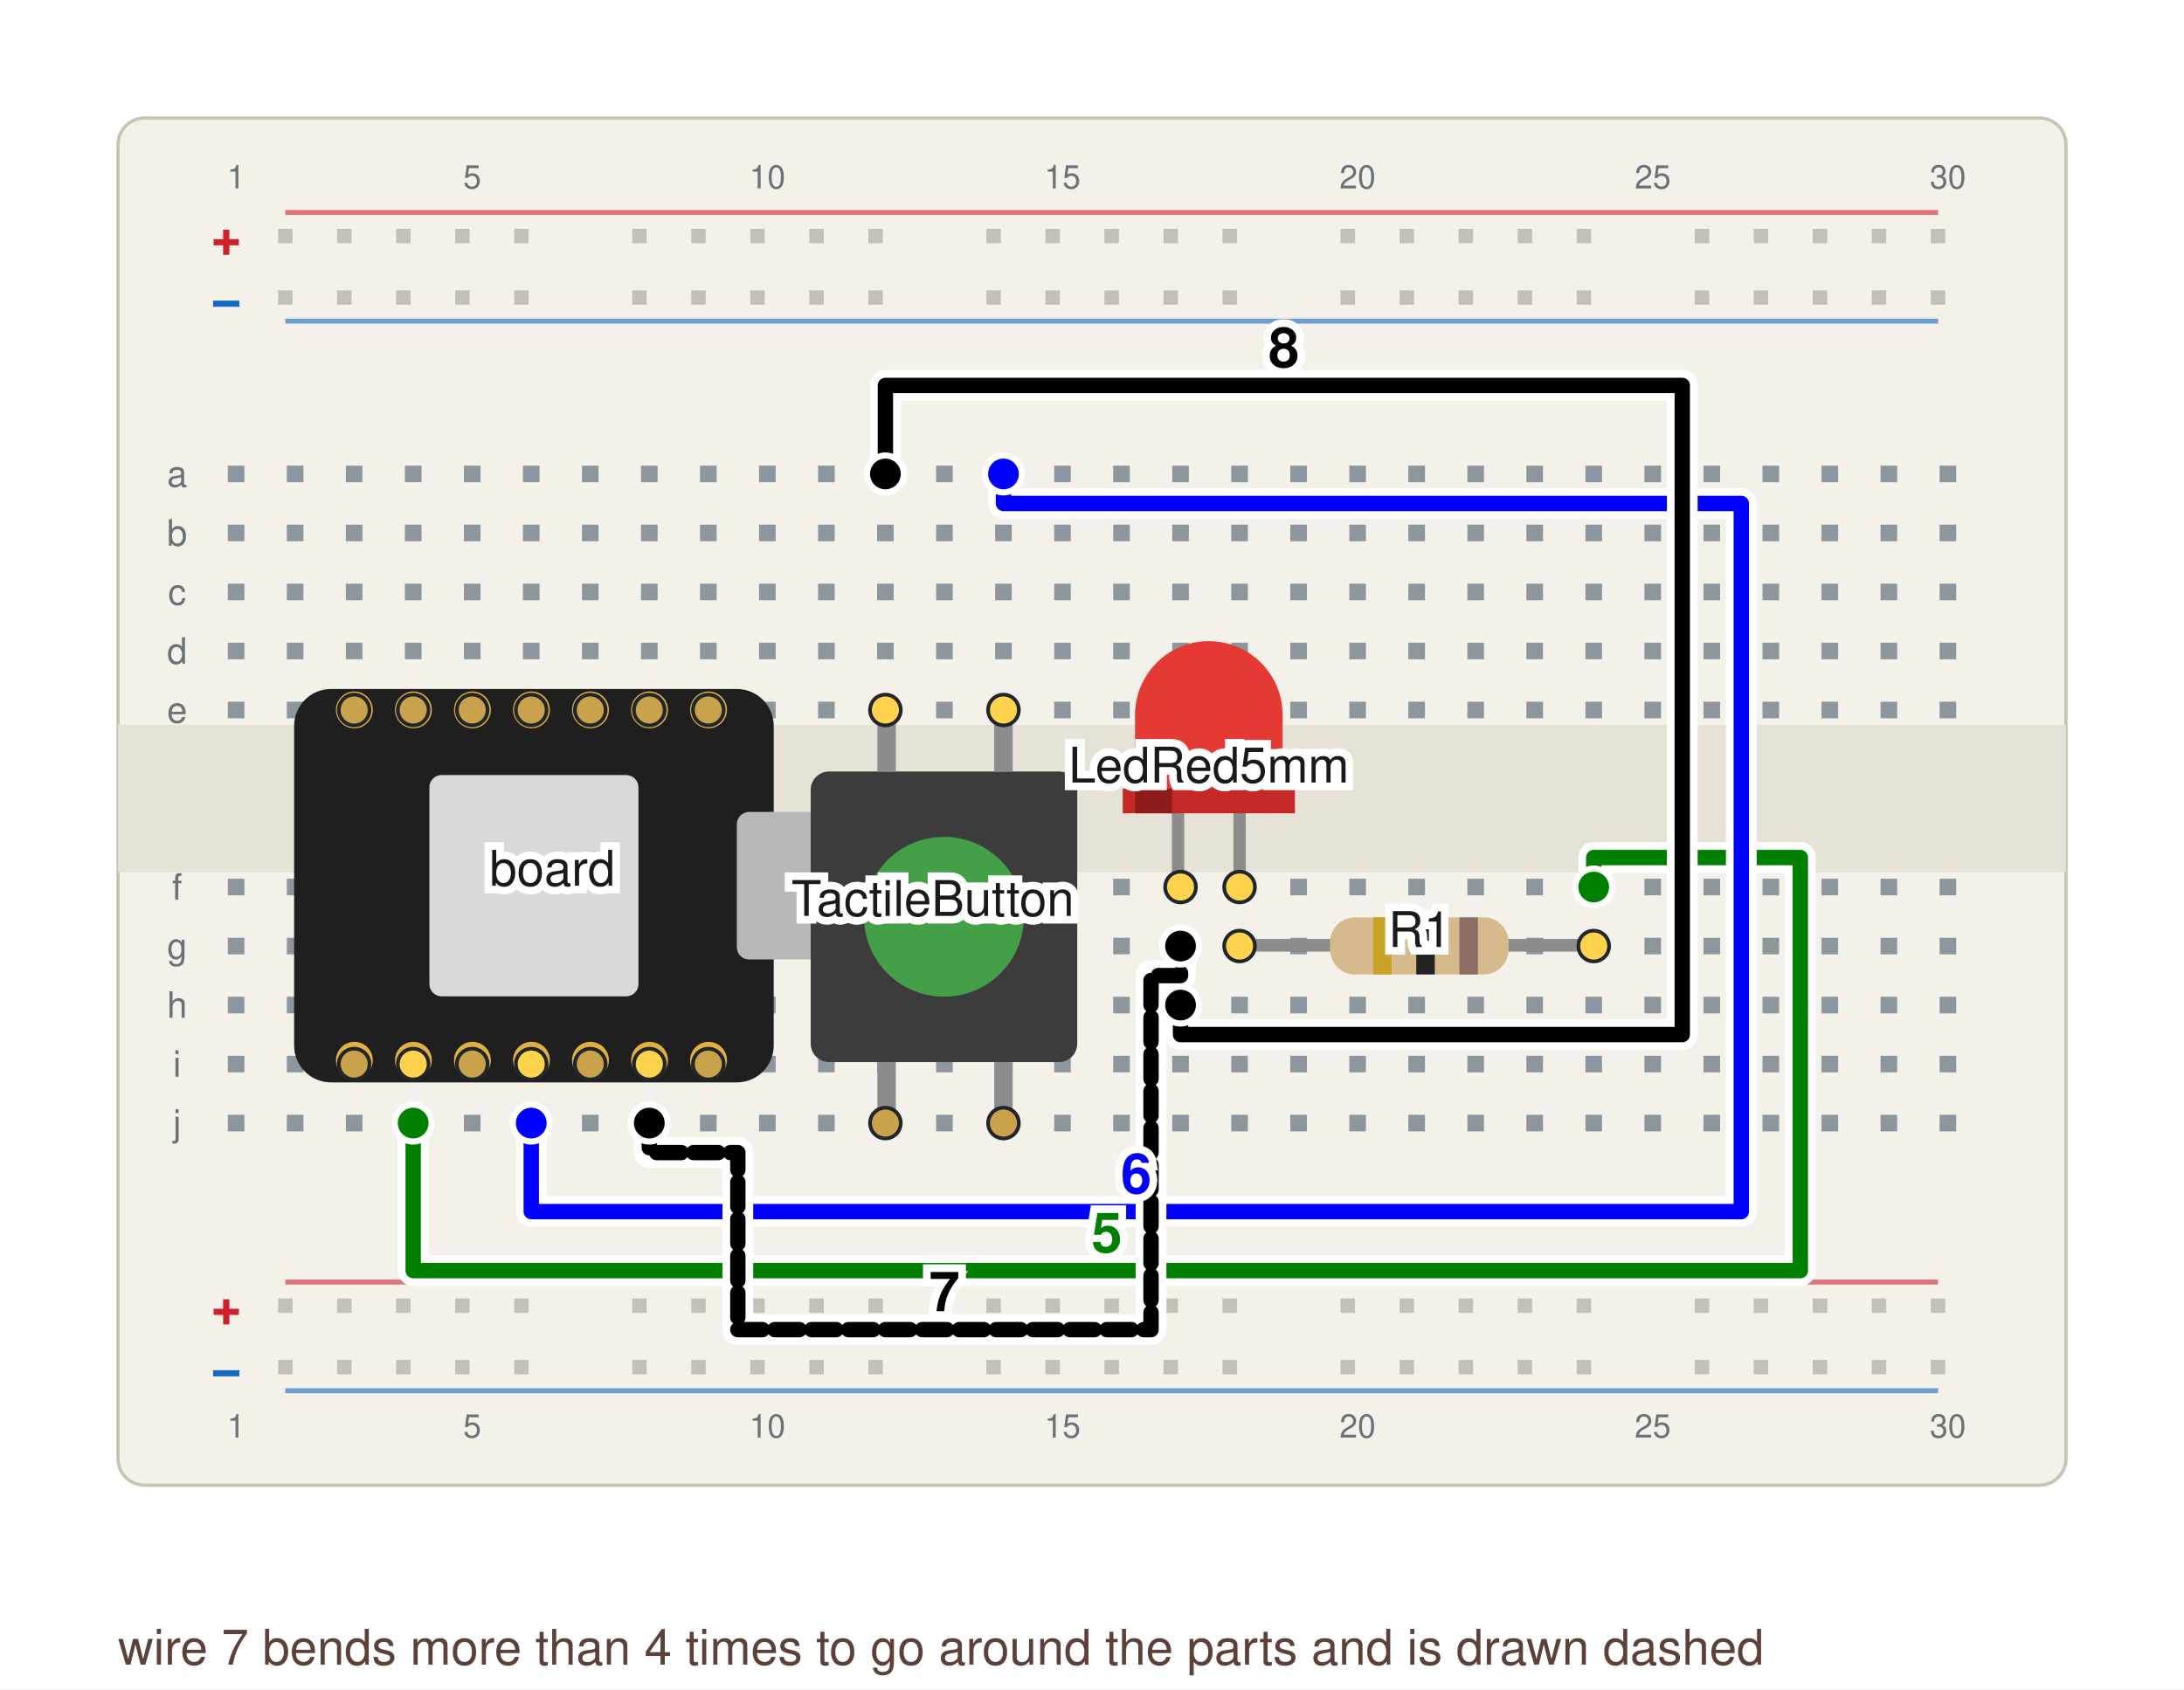
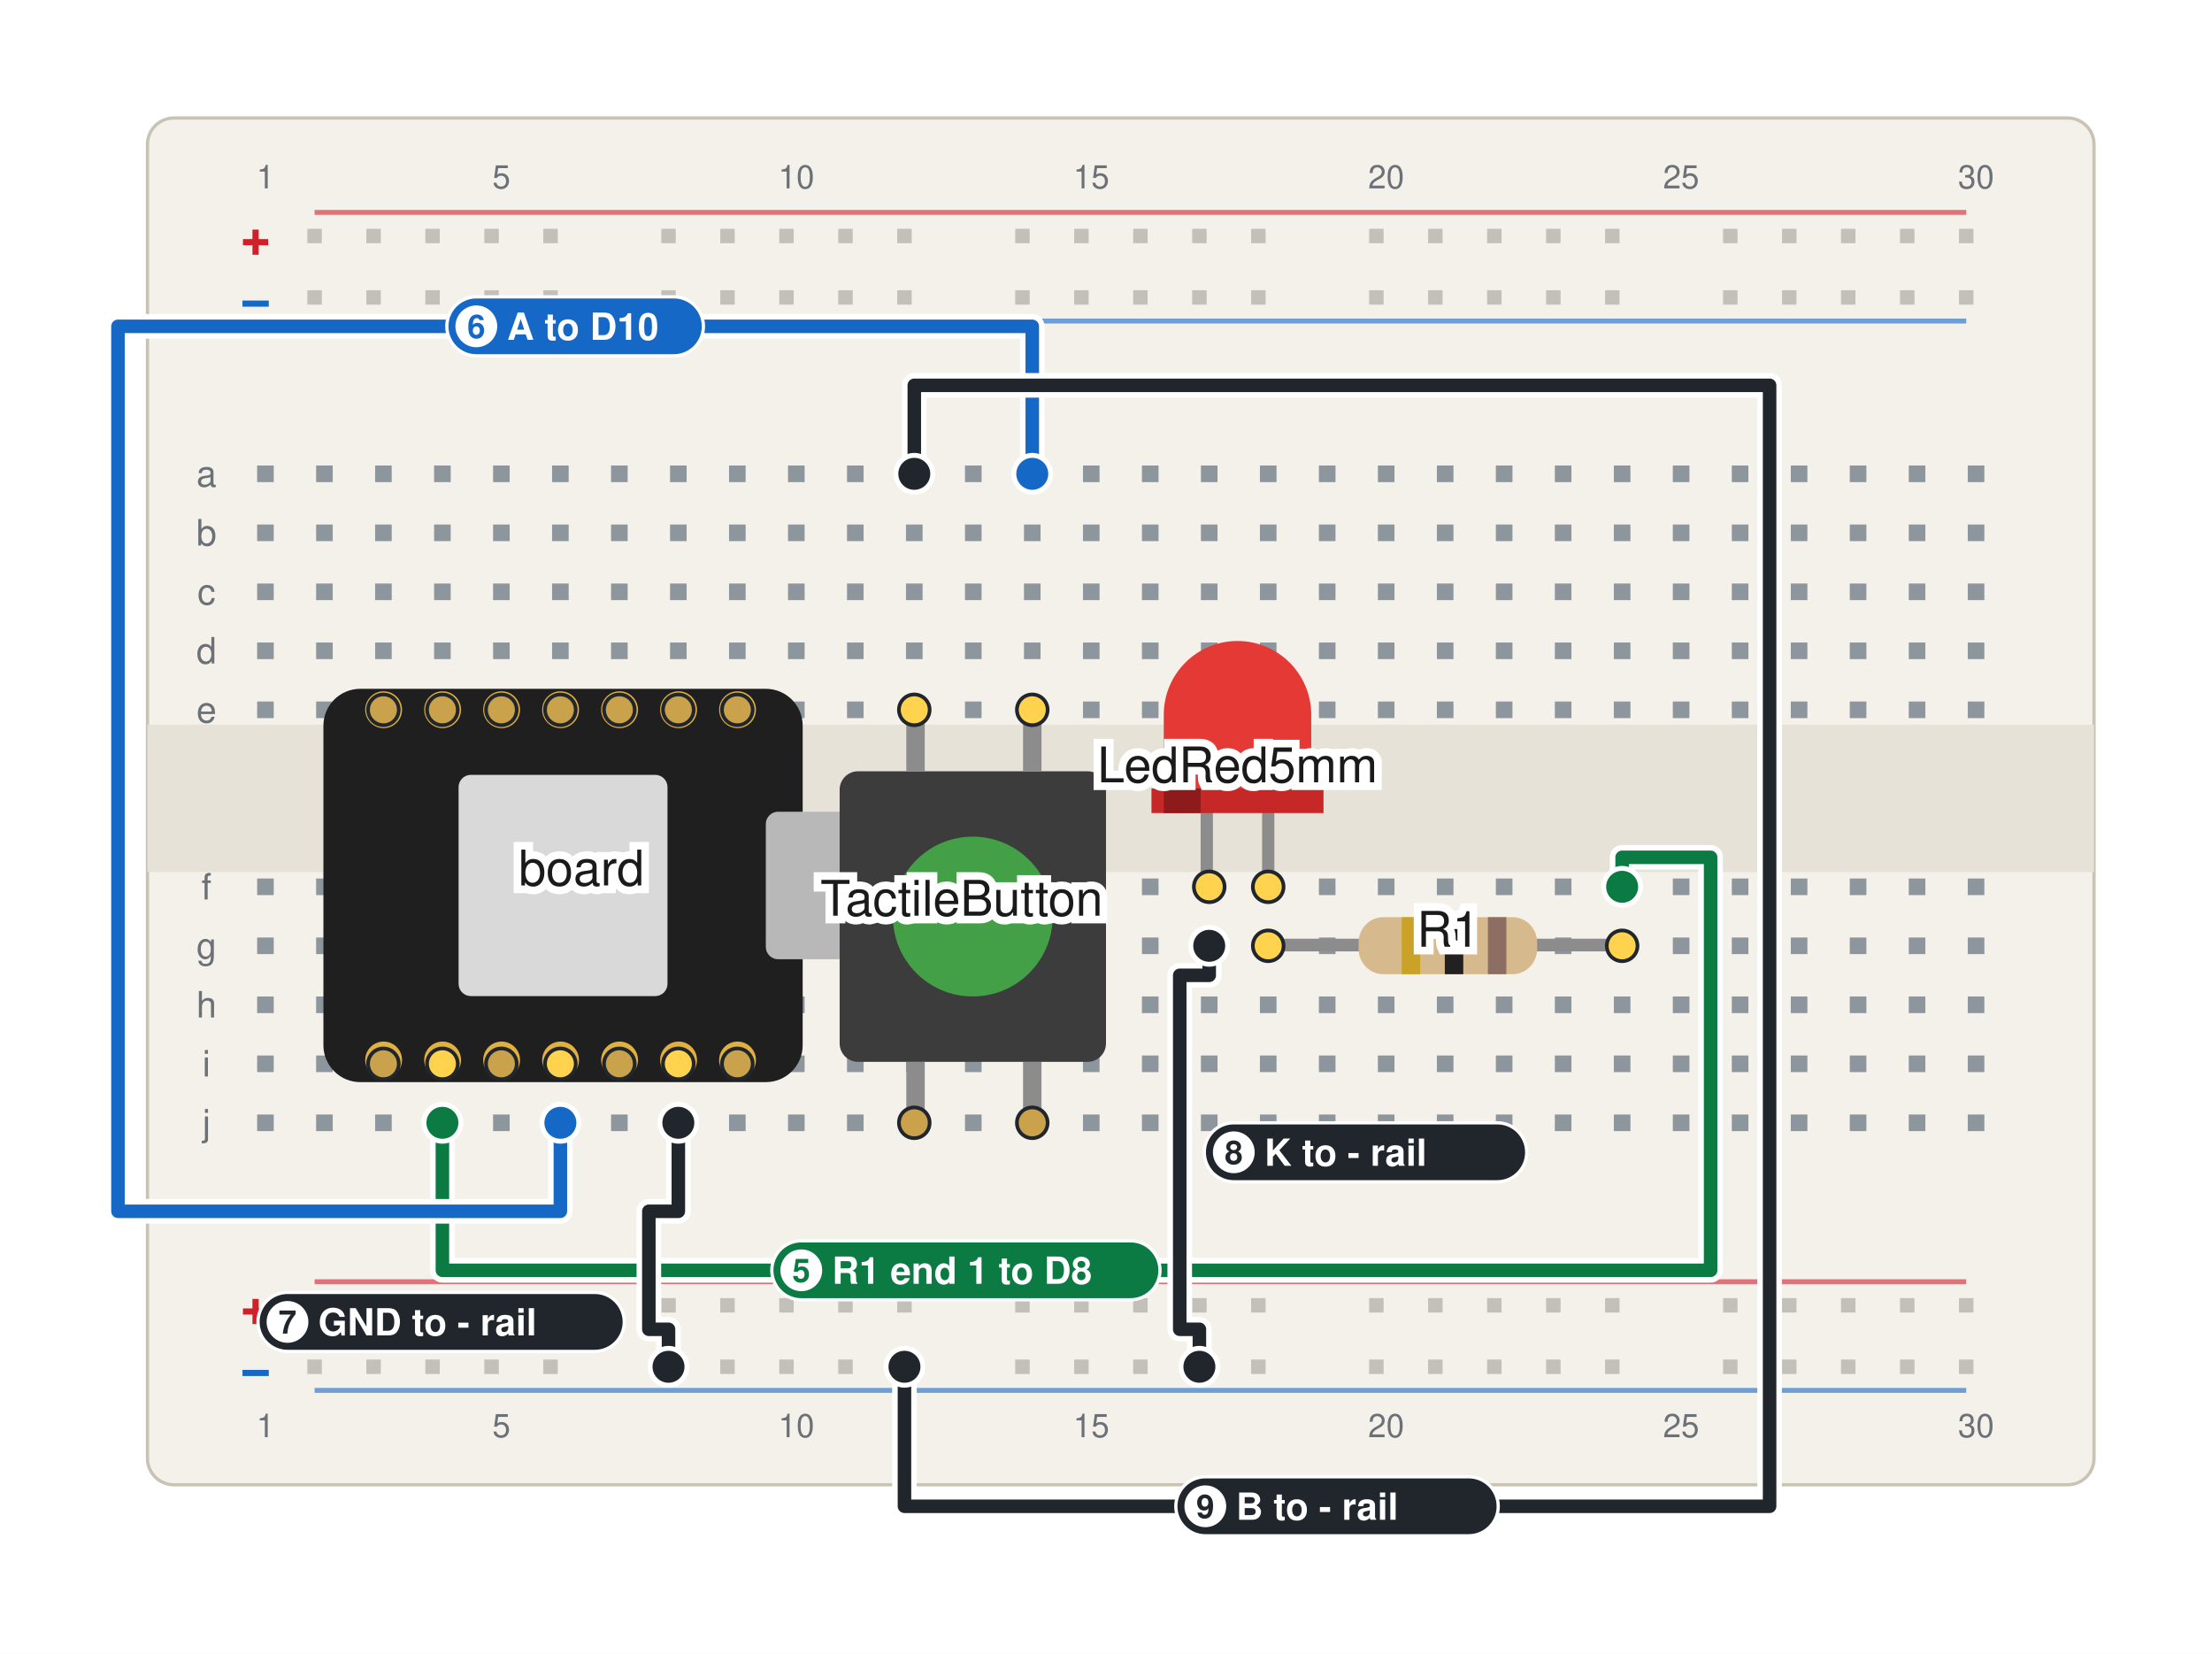
- <svg xmlns="http://www.w3.org/2000/svg" width="355.2" height="274.8" viewBox="-12.4 -26.1 355.2 274.8" font-family="Helvetica,Arial,sans-serif">
-   <rect x="-12.4" y="-26.1" width="355.2" height="274.8" fill="#ffffff" />
+ <svg xmlns="http://www.w3.org/2000/svg" width="360" height="269.1" viewBox="-17.2 -26.1 360 269.1" font-family="Helvetica,Arial,sans-serif">
+   <rect x="-17.2" y="-26.1" width="360" height="269.1" fill="#ffffff" />
  <rect x="6.8" y="-6.9" width="316.8" height="222.4" rx="4.3" fill="#f4f1ea" stroke="#c9c3b6" stroke-width="0.53" />
  <rect x="6.8" y="91.8" width="316.8" height="24" fill="#e7e2d7" />
  <path d="M26 51h0M26 60.6h0M26 70.2h0M26 79.8h0M26 89.4h0M26 118.2h0M26 127.8h0M26 137.4h0M26 147h0M26 156.6h0M35.6 51h0M35.6 60.6h0M35.6 70.2h0M35.6 79.8h0M35.6 89.4h0M35.6 118.2h0M35.6 127.8h0M35.6 137.4h0M35.6 147h0M35.6 156.6h0M45.2 51h0M45.2 60.6h0M45.2 70.2h0M45.2 79.8h0M45.2 89.4h0M45.2 118.2h0M45.2 127.8h0M45.2 137.4h0M45.2 147h0M45.2 156.6h0M54.8 51h0M54.8 60.6h0M54.8 70.2h0M54.8 79.8h0M54.8 89.4h0M54.8 118.2h0M54.8 127.8h0M54.8 137.4h0M54.8 147h0M54.8 156.6h0M64.4 51h0M64.4 60.6h0M64.4 70.2h0M64.4 79.8h0M64.4 89.4h0M64.4 118.2h0M64.4 127.8h0M64.4 137.4h0M64.4 147h0M64.4 156.6h0M74 51h0M74 60.6h0M74 70.2h0M74 79.8h0M74 89.4h0M74 118.2h0M74 127.8h0M74 137.4h0M74 147h0M74 156.6h0M83.6 51h0M83.6 60.6h0M83.6 70.2h0M83.6 79.8h0M83.6 89.4h0M83.6 118.2h0M83.6 127.8h0M83.6 137.4h0M83.6 147h0M83.6 156.6h0M93.2 51h0M93.2 60.6h0M93.2 70.2h0M93.2 79.8h0M93.2 89.4h0M93.2 118.2h0M93.2 127.8h0M93.2 137.4h0M93.2 147h0M93.2 156.6h0M102.8 51h0M102.8 60.6h0M102.8 70.2h0M102.8 79.8h0M102.8 89.4h0M102.8 118.2h0M102.8 127.8h0M102.8 137.4h0M102.8 147h0M102.8 156.6h0M112.4 51h0M112.4 60.6h0M112.4 70.2h0M112.4 79.8h0M112.4 89.4h0M112.4 118.2h0M112.4 127.8h0M112.4 137.4h0M112.4 147h0M112.4 156.6h0M122 51h0M122 60.6h0M122 70.2h0M122 79.8h0M122 89.4h0M122 118.2h0M122 127.8h0M122 137.4h0M122 147h0M122 156.6h0M131.6 51h0M131.6 60.6h0M131.6 70.2h0M131.6 79.8h0M131.6 89.4h0M131.6 118.2h0M131.6 127.8h0M131.6 137.4h0M131.6 147h0M131.6 156.6h0M141.2 51h0M141.2 60.6h0M141.2 70.2h0M141.2 79.8h0M141.2 89.4h0M141.2 118.2h0M141.2 127.8h0M141.2 137.4h0M141.2 147h0M141.2 156.6h0M150.8 51h0M150.8 60.6h0M150.8 70.2h0M150.8 79.8h0M150.8 89.4h0M150.8 118.2h0M150.8 127.8h0M150.8 137.4h0M150.8 147h0M150.8 156.6h0M160.4 51h0M160.4 60.6h0M160.4 70.2h0M160.4 79.8h0M160.4 89.4h0M160.4 118.2h0M160.4 127.8h0M160.4 137.4h0M160.4 147h0M160.4 156.6h0M170 51h0M170 60.6h0M170 70.2h0M170 79.8h0M170 89.4h0M170 118.2h0M170 127.8h0M170 137.4h0M170 147h0M170 156.6h0M179.6 51h0M179.6 60.6h0M179.6 70.2h0M179.6 79.8h0M179.6 89.4h0M179.6 118.2h0M179.6 127.8h0M179.6 137.4h0M179.6 147h0M179.6 156.6h0M189.2 51h0M189.2 60.6h0M189.2 70.2h0M189.2 79.8h0M189.2 89.4h0M189.2 118.2h0M189.2 127.8h0M189.2 137.4h0M189.2 147h0M189.2 156.6h0M198.8 51h0M198.8 60.6h0M198.8 70.2h0M198.8 79.8h0M198.8 89.4h0M198.8 118.2h0M198.8 127.8h0M198.8 137.4h0M198.8 147h0M198.8 156.6h0M208.4 51h0M208.4 60.6h0M208.4 70.2h0M208.4 79.8h0M208.4 89.4h0M208.4 118.2h0M208.4 127.8h0M208.4 137.4h0M208.4 147h0M208.4 156.6h0M218 51h0M218 60.6h0M218 70.2h0M218 79.8h0M218 89.4h0M218 118.2h0M218 127.8h0M218 137.4h0M218 147h0M218 156.6h0M227.6 51h0M227.6 60.6h0M227.6 70.2h0M227.6 79.8h0M227.6 89.4h0M227.6 118.2h0M227.6 127.8h0M227.6 137.4h0M227.6 147h0M227.6 156.6h0M237.2 51h0M237.2 60.6h0M237.2 70.2h0M237.2 79.8h0M237.2 89.4h0M237.2 118.2h0M237.2 127.8h0M237.2 137.4h0M237.2 147h0M237.2 156.6h0M246.8 51h0M246.8 60.6h0M246.8 70.2h0M246.8 79.8h0M246.8 89.4h0M246.8 118.2h0M246.8 127.8h0M246.8 137.4h0M246.8 147h0M246.8 156.6h0M256.4 51h0M256.4 60.6h0M256.4 70.2h0M256.4 79.8h0M256.4 89.4h0M256.4 118.2h0M256.4 127.8h0M256.4 137.4h0M256.4 147h0M256.4 156.6h0M266 51h0M266 60.6h0M266 70.2h0M266 79.8h0M266 89.4h0M266 118.2h0M266 127.8h0M266 137.4h0M266 147h0M266 156.6h0M275.6 51h0M275.6 60.6h0M275.6 70.2h0M275.6 79.8h0M275.6 89.4h0M275.6 118.2h0M275.6 127.8h0M275.6 137.4h0M275.6 147h0M275.6 156.6h0M285.2 51h0M285.2 60.6h0M285.2 70.2h0M285.2 79.8h0M285.2 89.4h0M285.2 118.2h0M285.2 127.8h0M285.2 137.4h0M285.2 147h0M285.2 156.6h0M294.8 51h0M294.8 60.6h0M294.8 70.2h0M294.8 79.8h0M294.8 89.4h0M294.8 118.2h0M294.8 127.8h0M294.8 137.4h0M294.8 147h0M294.8 156.6h0M304.4 51h0M304.4 60.6h0M304.4 70.2h0M304.4 79.8h0M304.4 89.4h0M304.4 118.2h0M304.4 127.8h0M304.4 137.4h0M304.4 147h0M304.4 156.6h0" stroke="#8d969c" stroke-width="2.7" stroke-linecap="square" />
  <path d="M34 12.3h0M43.6 12.3h0M53.2 12.3h0M62.8 12.3h0M72.4 12.3h0M91.6 12.3h0M101.2 12.3h0M110.8 12.3h0M120.4 12.3h0M130 12.3h0M149.2 12.3h0M158.8 12.3h0M168.4 12.3h0M178 12.3h0M187.6 12.3h0M206.8 12.3h0M216.4 12.3h0M226 12.3h0M235.6 12.3h0M245.2 12.3h0M264.4 12.3h0M274 12.3h0M283.6 12.3h0M293.2 12.3h0M302.8 12.3h0M34 22.3h0M43.6 22.3h0M53.2 22.3h0M62.8 22.3h0M72.4 22.3h0M91.6 22.3h0M101.2 22.3h0M110.8 22.3h0M120.4 22.3h0M130 22.3h0M149.2 22.3h0M158.8 22.3h0M168.4 22.3h0M178 22.3h0M187.6 22.3h0M206.8 22.3h0M216.4 22.3h0M226 22.3h0M235.6 22.3h0M245.2 22.3h0M264.4 22.3h0M274 22.3h0M283.6 22.3h0M293.2 22.3h0M302.8 22.3h0M34 186.3h0M43.6 186.3h0M53.2 186.3h0M62.8 186.3h0M72.4 186.3h0M91.6 186.3h0M101.2 186.3h0M110.8 186.3h0M120.4 186.3h0M130 186.3h0M149.2 186.3h0M158.8 186.3h0M168.4 186.3h0M178 186.3h0M187.6 186.3h0M206.8 186.3h0M216.4 186.3h0M226 186.3h0M235.6 186.3h0M245.2 186.3h0M264.4 186.3h0M274 186.3h0M283.6 186.3h0M293.2 186.3h0M302.8 186.3h0M34 196.3h0M43.6 196.3h0M53.2 196.3h0M62.8 196.3h0M72.4 196.3h0M91.6 196.3h0M101.2 196.3h0M110.8 196.3h0M120.4 196.3h0M130 196.3h0M149.2 196.3h0M158.8 196.3h0M168.4 196.3h0M178 196.3h0M187.6 196.3h0M206.8 196.3h0M216.4 196.3h0M226 196.3h0M235.6 196.3h0M245.2 196.3h0M264.4 196.3h0M274 196.3h0M283.6 196.3h0M293.2 196.3h0M302.8 196.3h0" stroke="#c2c0b8" stroke-width="2.35" stroke-linecap="square" />
  <line x1="34" y1="8.46" x2="302.8" y2="8.46" stroke="#d0202a" stroke-width="0.8" stroke-opacity="0.6" />
  <text x="24.4" y="15.275" fill="#d0202a" font-size="8.5" font-weight="700" text-anchor="middle">+</text>
  <line x1="34" y1="26.14" x2="302.8" y2="26.14" stroke="#1668c7" stroke-width="0.8" stroke-opacity="0.6" />
  <text x="24.4" y="25.275" fill="#1668c7" font-size="8.5" font-weight="700" text-anchor="middle">−</text>
  <line x1="34" y1="182.46" x2="302.8" y2="182.46" stroke="#d0202a" stroke-width="0.8" stroke-opacity="0.6" />
  <text x="24.4" y="189.275" fill="#d0202a" font-size="8.5" font-weight="700" text-anchor="middle">+</text>
  <line x1="34" y1="200.14" x2="302.8" y2="200.14" stroke="#1668c7" stroke-width="0.8" stroke-opacity="0.6" />
  <text x="24.4" y="199.275" fill="#1668c7" font-size="8.5" font-weight="700" text-anchor="middle">−</text>
  <text x="16.4" y="53.065" fill="#6b7176" font-size="5.9" text-anchor="middle">a</text>
  <text x="16.4" y="62.665" fill="#6b7176" font-size="5.9" text-anchor="middle">b</text>
  <text x="16.4" y="72.265" fill="#6b7176" font-size="5.9" text-anchor="middle">c</text>
  <text x="16.4" y="81.865" fill="#6b7176" font-size="5.9" text-anchor="middle">d</text>
  <text x="16.4" y="91.465" fill="#6b7176" font-size="5.9" text-anchor="middle">e</text>
  <text x="16.4" y="120.265" fill="#6b7176" font-size="5.9" text-anchor="middle">f</text>
  <text x="16.4" y="129.865" fill="#6b7176" font-size="5.9" text-anchor="middle">g</text>
  <text x="16.4" y="139.465" fill="#6b7176" font-size="5.9" text-anchor="middle">h</text>
  <text x="16.4" y="149.065" fill="#6b7176" font-size="5.9" text-anchor="middle">i</text>
  <text x="16.4" y="158.665" fill="#6b7176" font-size="5.9" text-anchor="middle">j</text>
  <text x="26" y="4.555" fill="#6b7176" font-size="5.3" text-anchor="middle">1</text>
  <text x="64.4" y="4.555" fill="#6b7176" font-size="5.3" text-anchor="middle">5</text>
  <text x="112.4" y="4.555" fill="#6b7176" font-size="5.3" text-anchor="middle">10</text>
  <text x="160.4" y="4.555" fill="#6b7176" font-size="5.3" text-anchor="middle">15</text>
  <text x="208.4" y="4.555" fill="#6b7176" font-size="5.3" text-anchor="middle">20</text>
  <text x="256.4" y="4.555" fill="#6b7176" font-size="5.3" text-anchor="middle">25</text>
  <text x="304.4" y="4.555" fill="#6b7176" font-size="5.3" text-anchor="middle">30</text>
  <text x="26" y="207.755" fill="#6b7176" font-size="5.3" text-anchor="middle">1</text>
  <text x="64.4" y="207.755" fill="#6b7176" font-size="5.3" text-anchor="middle">5</text>
  <text x="112.4" y="207.755" fill="#6b7176" font-size="5.3" text-anchor="middle">10</text>
  <text x="160.4" y="207.755" fill="#6b7176" font-size="5.3" text-anchor="middle">15</text>
  <text x="208.4" y="207.755" fill="#6b7176" font-size="5.3" text-anchor="middle">20</text>
  <text x="256.4" y="207.755" fill="#6b7176" font-size="5.3" text-anchor="middle">25</text>
  <text x="304.4" y="207.755" fill="#6b7176" font-size="5.3" text-anchor="middle">30</text>
  <g transform="translate(43.435 73.982) rotate(90 34 44)" data-part="board">
    <g transform="scale(1 1) translate(0 0)">
      <rect x="2" y="8" width="64" height="78" rx="6" fill="#1f1f1f" />
      <rect x="22" y="0" width="24" height="14" rx="2" fill="#b8b8b8" />
      <rect x="16" y="30" width="36" height="34" rx="2" fill="#d9d9d9" />
      <g fill="#e0b040">
        <circle cx="5.4" cy="18.6" r="3" />
        <circle cx="5.4" cy="28.2" r="3" />
        <circle cx="5.4" cy="37.8" r="3" />
        <circle cx="5.4" cy="47.4" r="3" />
        <circle cx="5.4" cy="57" r="3" />
        <circle cx="5.4" cy="66.6" r="3" />
        <circle cx="5.4" cy="76.2" r="3" />
        <circle cx="62.4" cy="18.6" r="3" />
        <circle cx="62.4" cy="28.2" r="3" />
        <circle cx="62.4" cy="37.8" r="3" />
        <circle cx="62.4" cy="47.4" r="3" />
        <circle cx="62.4" cy="57" r="3" />
        <circle cx="62.4" cy="66.6" r="3" />
        <circle cx="62.4" cy="76.2" r="3" />
      </g>
    </g>
  </g>
  <g transform="translate(105.8 98.4) rotate(90 33.5 24.5)" data-part="TactileButton">
    <g transform="scale(1 1) translate(0 0)">
      <rect x="10" y="1" width="47.28" height="43.35" rx="3" fill="#3c3c3c" />
      <rect x="0" y="11.5" width="10" height="3" fill="#8c8c8c" />
      <rect x="0" y="30.5" width="10" height="3" fill="#8c8c8c" />
      <rect x="57.28" y="11.5" width="10" height="3" fill="#8c8c8c" />
      <rect x="57.28" y="30.5" width="10" height="3" fill="#8c8c8c" />
      <circle cx="33.64" cy="22.68" r="13" fill="#43a047" />
    </g>
  </g>
  <g transform="translate(164.2 76.2) rotate(0 20 25)" data-part="LedRed5mm">
    <g transform="scale(1 1) translate(0 0)">
      <rect x="14" y="26" width="2" height="16" fill="#8c8c8c" />
      <rect x="24" y="26" width="2" height="16" fill="#8c8c8c" />
      <path d="M8 28 V14 A12 12 0 0 1 32 14 V28 Z" fill="#e53935" />
      <rect x="6" y="26" width="28" height="4" fill="#c62828" />
      <path d="M8 26 H14 V30 H8 Z" fill="#8e1b1b" />
    </g>
  </g>
  <g transform="translate(189 122.45) rotate(180 29.5 5.5)" data-part="R1">
    <g transform="scale(1.002 1.031) translate(0 0)">
      <rect x="0" y="4.6" width="59" height="2" fill="#8c8c8c" />
      <rect x="15" y="1" width="29" height="9" rx="4" fill="#d7b98e" />
      <rect x="20" y="1" width="3" height="9" fill="#8d6e63" />
      <rect x="27" y="1" width="3" height="9" fill="#212121" />
      <rect x="34" y="1" width="3" height="9" fill="#c9a227" />
    </g>
  </g>
  <g class="wire" data-step="5">
-     <path d="M54.8 156.6L54.8 180.6L280.4 180.6L280.4 113.4L246.8 113.4L246.8 118.2" fill="none" stroke="#ffffff" stroke-width="5" stroke-linecap="round" stroke-linejoin="round" />
-     <path d="M54.8 156.6L54.8 180.6L280.4 180.6L280.4 113.4L246.8 113.4L246.8 118.2" fill="none" stroke="green" stroke-width="2.5" stroke-linecap="round" stroke-linejoin="round" />
-     <circle cx="54.8" cy="156.6" r="3" fill="green" stroke="#ffffff" stroke-width="1" />
-     <circle cx="246.8" cy="118.2" r="3" fill="green" stroke="#ffffff" stroke-width="1" />
+     <path d="M54.8 156.6L54.8 180.6L261.2 180.6L261.2 113.4L246.8 113.4L246.8 118.2" fill="none" stroke="#ffffff" stroke-width="4" stroke-linecap="round" stroke-linejoin="round" />
+     <path d="M54.8 156.6L54.8 180.6L261.2 180.6L261.2 113.4L246.8 113.4L246.8 118.2" fill="none" stroke="#0b7a43" stroke-width="2.2" stroke-linecap="round" stroke-linejoin="round" />
+     <circle cx="54.8" cy="156.6" r="3" fill="#0b7a43" stroke="#ffffff" stroke-width="0.8" />
+     <circle cx="246.8" cy="118.2" r="3" fill="#0b7a43" stroke="#ffffff" stroke-width="0.8" />
+     <g class="pill">
+       <rect x="108.41" y="175.8" width="63.18" height="9.6" rx="4.8" fill="#0b7a43" stroke="#ffffff" stroke-width="0.53" />
+       <circle cx="113.21" cy="180.6" r="3.4" fill="#ffffff" />
+       <text x="113.21" y="182.5" fill="#0b7a43" font-size="5.3" font-weight="800" text-anchor="middle">5</text>
+       <text x="118.21" y="182.8" fill="#ffffff" font-size="6.1" font-weight="700">R1 end 1 to D8</text>
+     </g>
  </g>
  <g class="wire" data-step="6">
-     <path d="M74 156.6L74 171L270.8 171L270.8 55.8L150.8 55.8L150.8 51" fill="none" stroke="#ffffff" stroke-width="5" stroke-linecap="round" stroke-linejoin="round" />
-     <path d="M74 156.6L74 171L270.8 171L270.8 55.8L150.8 55.8L150.8 51" fill="none" stroke="blue" stroke-width="2.5" stroke-linecap="round" stroke-linejoin="round" />
-     <circle cx="74" cy="156.6" r="3" fill="blue" stroke="#ffffff" stroke-width="1" />
-     <circle cx="150.8" cy="51" r="3" fill="blue" stroke="#ffffff" stroke-width="1" />
+     <path d="M74 156.6L74 171L2 171L2 27L150.8 27L150.8 51" fill="none" stroke="#ffffff" stroke-width="4" stroke-linecap="round" stroke-linejoin="round" />
+     <path d="M74 156.6L74 171L2 171L2 27L150.8 27L150.8 51" fill="none" stroke="#1668c7" stroke-width="2.2" stroke-linecap="round" stroke-linejoin="round" />
+     <circle cx="74" cy="156.6" r="3" fill="#1668c7" stroke="#ffffff" stroke-width="0.8" />
+     <circle cx="150.8" cy="51" r="3" fill="#1668c7" stroke="#ffffff" stroke-width="0.8" />
+     <g class="pill">
+       <rect x="55.52" y="22.2" width="41.76" height="9.6" rx="4.8" fill="#1668c7" stroke="#ffffff" stroke-width="0.53" />
+       <circle cx="60.32" cy="27" r="3.4" fill="#ffffff" />
+       <text x="60.32" y="28.9" fill="#1668c7" font-size="5.3" font-weight="800" text-anchor="middle">6</text>
+       <text x="65.32" y="29.2" fill="#ffffff" font-size="6.1" font-weight="700">A to D10</text>
+     </g>
  </g>
  <g class="wire" data-step="7">
-     <path d="M93.2 156.6L93.2 161.4L107.6 161.4L107.6 190.2L174.8 190.2L174.8 132.6L179.6 132.6L179.6 127.8" fill="none" stroke="#ffffff" stroke-width="5" stroke-linecap="round" stroke-linejoin="round" />
-     <path d="M93.2 156.6L93.2 161.4L107.6 161.4L107.6 190.2L174.8 190.2L174.8 132.6L179.6 132.6L179.6 127.8" fill="none" stroke="black" stroke-width="2.5" stroke-linecap="round" stroke-linejoin="round" stroke-dasharray="4 2" />
-     <circle cx="93.2" cy="156.6" r="3" fill="black" stroke="#ffffff" stroke-width="1" />
-     <circle cx="179.6" cy="127.8" r="3" fill="black" stroke="#ffffff" stroke-width="1" />
+     <path d="M93.2 156.6L93.2 171L88.4 171L88.4 190.2L91.6 190.2L91.6 196.3" fill="none" stroke="#ffffff" stroke-width="4" stroke-linecap="round" stroke-linejoin="round" />
+     <path d="M93.2 156.6L93.2 171L88.4 171L88.4 190.2L91.6 190.2L91.6 196.3" fill="none" stroke="#20262b" stroke-width="2.2" stroke-linecap="round" stroke-linejoin="round" />
+     <circle cx="93.2" cy="156.6" r="3" fill="#20262b" stroke="#ffffff" stroke-width="0.8" />
+     <circle cx="91.6" cy="196.3" r="3" fill="#20262b" stroke="#ffffff" stroke-width="0.8" />
+     <g class="pill">
+       <rect x="24.79" y="184.2" width="59.61" height="9.6" rx="4.8" fill="#20262b" stroke="#ffffff" stroke-width="0.53" />
+       <circle cx="29.59" cy="189" r="3.4" fill="#ffffff" />
+       <text x="29.59" y="190.9" fill="#20262b" font-size="5.3" font-weight="800" text-anchor="middle">7</text>
+       <text x="34.59" y="191.2" fill="#ffffff" font-size="6.1" font-weight="700">GND to - rail</text>
+     </g>
  </g>
  <g class="wire" data-step="8">
-     <path d="M131.6 51L131.6 36.6L261.2 36.6L261.2 142.2L179.6 142.2L179.6 137.4" fill="none" stroke="#ffffff" stroke-width="5" stroke-linecap="round" stroke-linejoin="round" />
-     <path d="M131.6 51L131.6 36.6L261.2 36.6L261.2 142.2L179.6 142.2L179.6 137.4" fill="none" stroke="black" stroke-width="2.5" stroke-linecap="round" stroke-linejoin="round" />
-     <circle cx="131.6" cy="51" r="3" fill="black" stroke="#ffffff" stroke-width="1" />
-     <circle cx="179.6" cy="137.4" r="3" fill="black" stroke="#ffffff" stroke-width="1" />
+     <path d="M179.6 127.8L179.6 132.6L174.8 132.6L174.8 190.2L178 190.2L178 196.3" fill="none" stroke="#ffffff" stroke-width="4" stroke-linecap="round" stroke-linejoin="round" />
+     <path d="M179.6 127.8L179.6 132.6L174.8 132.6L174.8 190.2L178 190.2L178 196.3" fill="none" stroke="#20262b" stroke-width="2.2" stroke-linecap="round" stroke-linejoin="round" />
+     <circle cx="179.6" cy="127.8" r="3" fill="#20262b" stroke="#ffffff" stroke-width="0.8" />
+     <circle cx="178" cy="196.3" r="3" fill="#20262b" stroke="#ffffff" stroke-width="0.8" />
+     <g class="pill">
+       <rect x="178.8" y="156.6" width="52.47" height="9.6" rx="4.8" fill="#20262b" stroke="#ffffff" stroke-width="0.53" />
+       <circle cx="183.6" cy="161.4" r="3.4" fill="#ffffff" />
+       <text x="183.6" y="163.3" fill="#20262b" font-size="5.3" font-weight="800" text-anchor="middle">8</text>
+       <text x="188.6" y="163.6" fill="#ffffff" font-size="6.1" font-weight="700">K to - rail</text>
+     </g>
  </g>
-   <text x="167.6" y="177.6" font-size="9" font-weight="bold" text-anchor="middle" fill="green" stroke="#ffffff" stroke-width="2.5" paint-order="stroke">5</text>
-   <text x="172.4" y="168" font-size="9" font-weight="bold" text-anchor="middle" fill="blue" stroke="#ffffff" stroke-width="2.5" paint-order="stroke">6</text>
-   <text x="141.2" y="187.2" font-size="9" font-weight="bold" text-anchor="middle" fill="black" stroke="#ffffff" stroke-width="2.5" paint-order="stroke">7</text>
-   <text x="196.4" y="33.6" font-size="9" font-weight="bold" text-anchor="middle" fill="black" stroke="#ffffff" stroke-width="2.5" paint-order="stroke">8</text>
+   <g class="wire" data-step="9">
+     <path d="M131.6 51L131.6 36.6L270.8 36.6L270.8 219L130 219L130 196.3" fill="none" stroke="#ffffff" stroke-width="4" stroke-linecap="round" stroke-linejoin="round" />
+     <path d="M131.6 51L131.6 36.6L270.8 36.6L270.8 219L130 219L130 196.3" fill="none" stroke="#20262b" stroke-width="2.2" stroke-linecap="round" stroke-linejoin="round" />
+     <circle cx="131.6" cy="51" r="3" fill="#20262b" stroke="#ffffff" stroke-width="0.8" />
+     <circle cx="130" cy="196.3" r="3" fill="#20262b" stroke="#ffffff" stroke-width="0.8" />
+     <g class="pill">
+       <rect x="174.165" y="214.2" width="52.47" height="9.6" rx="4.8" fill="#20262b" stroke="#ffffff" stroke-width="0.53" />
+       <circle cx="178.965" cy="219" r="3.4" fill="#ffffff" />
+       <text x="178.965" y="220.9" fill="#20262b" font-size="5.3" font-weight="800" text-anchor="middle">9</text>
+       <text x="183.965" y="221.2" fill="#ffffff" font-size="6.1" font-weight="700">B to - rail</text>
+     </g>
+   </g>
  <circle cx="102.8" cy="89.4" r="2.5" fill="#c9a24b" stroke="#20262b" stroke-width="0.6" data-pad="free" />
  <circle cx="93.2" cy="89.4" r="2.5" fill="#c9a24b" stroke="#20262b" stroke-width="0.6" data-pad="free" />
  <circle cx="83.6" cy="89.4" r="2.5" fill="#c9a24b" stroke="#20262b" stroke-width="0.6" data-pad="free" />
  <circle cx="74" cy="89.4" r="2.5" fill="#c9a24b" stroke="#20262b" stroke-width="0.6" data-pad="free" />
  <circle cx="64.4" cy="89.4" r="2.5" fill="#c9a24b" stroke="#20262b" stroke-width="0.6" data-pad="free" />
  <circle cx="54.8" cy="89.4" r="2.5" fill="#c9a24b" stroke="#20262b" stroke-width="0.6" data-pad="free" />
  <circle cx="45.2" cy="89.4" r="2.5" fill="#c9a24b" stroke="#20262b" stroke-width="0.6" data-pad="free" />
  <circle cx="45.2" cy="147" r="2.5" fill="#c9a24b" stroke="#20262b" stroke-width="0.6" data-pad="free" />
  <circle cx="54.8" cy="147" r="2.5" fill="#ffd34d" stroke="#20262b" stroke-width="0.6" data-pad="used" />
  <circle cx="64.4" cy="147" r="2.5" fill="#c9a24b" stroke="#20262b" stroke-width="0.6" data-pad="free" />
  <circle cx="74" cy="147" r="2.5" fill="#ffd34d" stroke="#20262b" stroke-width="0.6" data-pad="used" />
  <circle cx="83.6" cy="147" r="2.5" fill="#c9a24b" stroke="#20262b" stroke-width="0.6" data-pad="free" />
  <circle cx="93.2" cy="147" r="2.5" fill="#ffd34d" stroke="#20262b" stroke-width="0.6" data-pad="used" />
  <circle cx="102.8" cy="147" r="2.5" fill="#c9a24b" stroke="#20262b" stroke-width="0.6" data-pad="free" />
  <text x="77.435" y="117.982" font-size="8" text-anchor="middle" fill="#1a1a1a" stroke="#ffffff" stroke-width="2.5" paint-order="stroke">board</text>
  <circle cx="150.8" cy="89.4" r="2.5" fill="#ffd34d" stroke="#20262b" stroke-width="0.6" data-pad="used" />
  <circle cx="131.6" cy="89.4" r="2.5" fill="#ffd34d" stroke="#20262b" stroke-width="0.6" data-pad="used" />
  <circle cx="150.8" cy="156.6" r="2.5" fill="#c9a24b" stroke="#20262b" stroke-width="0.6" data-pad="free" />
  <circle cx="131.6" cy="156.6" r="2.5" fill="#c9a24b" stroke="#20262b" stroke-width="0.6" data-pad="free" />
  <text x="139.3" y="122.9" font-size="8" text-anchor="middle" fill="#1a1a1a" stroke="#ffffff" stroke-width="2.5" paint-order="stroke">TactileButton</text>
  <circle cx="189.2" cy="118.2" r="2.5" fill="#ffd34d" stroke="#20262b" stroke-width="0.6" data-pad="used" />
  <circle cx="179.6" cy="118.2" r="2.5" fill="#ffd34d" stroke="#20262b" stroke-width="0.6" data-pad="used" />
  <text x="184.2" y="101.2" font-size="8" text-anchor="middle" fill="#1a1a1a" stroke="#ffffff" stroke-width="2.5" paint-order="stroke">LedRed5mm</text>
  <circle cx="246.8" cy="127.8" r="2.5" fill="#ffd34d" stroke="#20262b" stroke-width="0.6" data-pad="used" />
  <circle cx="189.2" cy="127.8" r="2.5" fill="#ffd34d" stroke="#20262b" stroke-width="0.6" data-pad="used" />
  <text x="218.5" y="127.95" font-size="8" text-anchor="middle" fill="#1a1a1a" stroke="#ffffff" stroke-width="2.5" paint-order="stroke">R1</text>
-   <text x="6.8" y="244.7" font-size="8" fill="#5d4037">wire 7 bends more than 4 times to go around the parts and is drawn dashed</text>
</svg>
